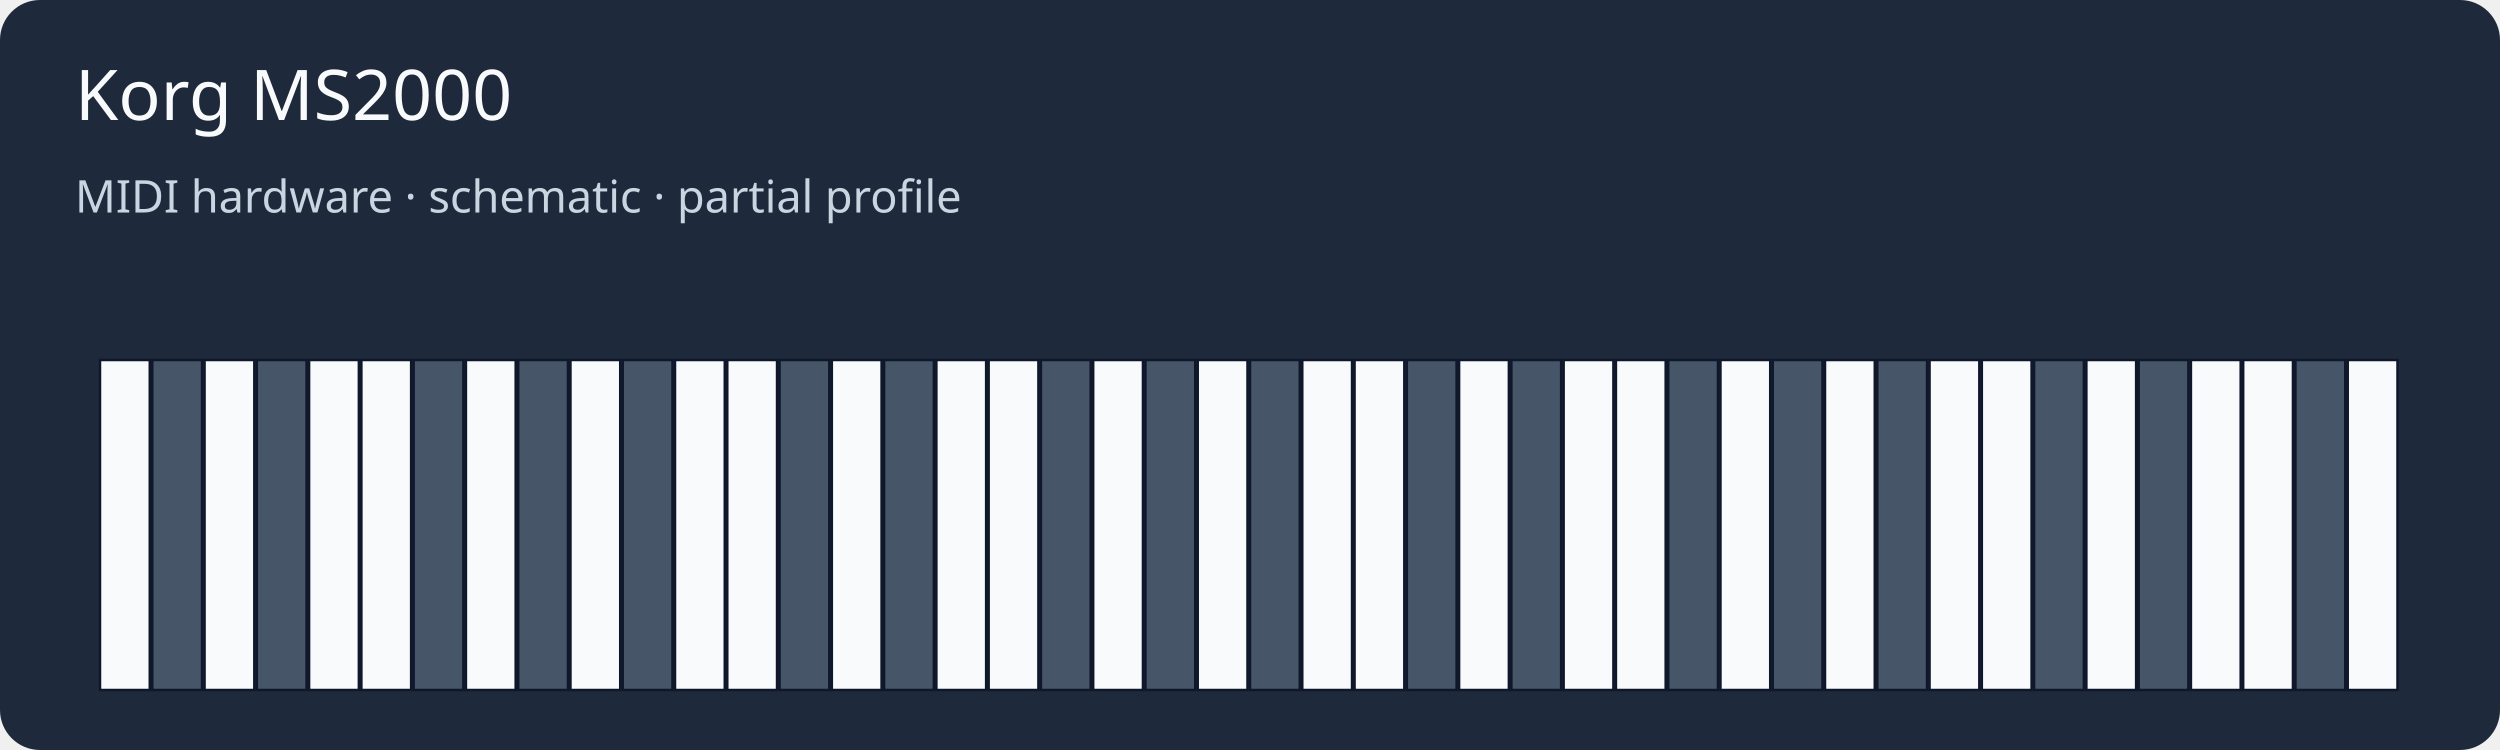
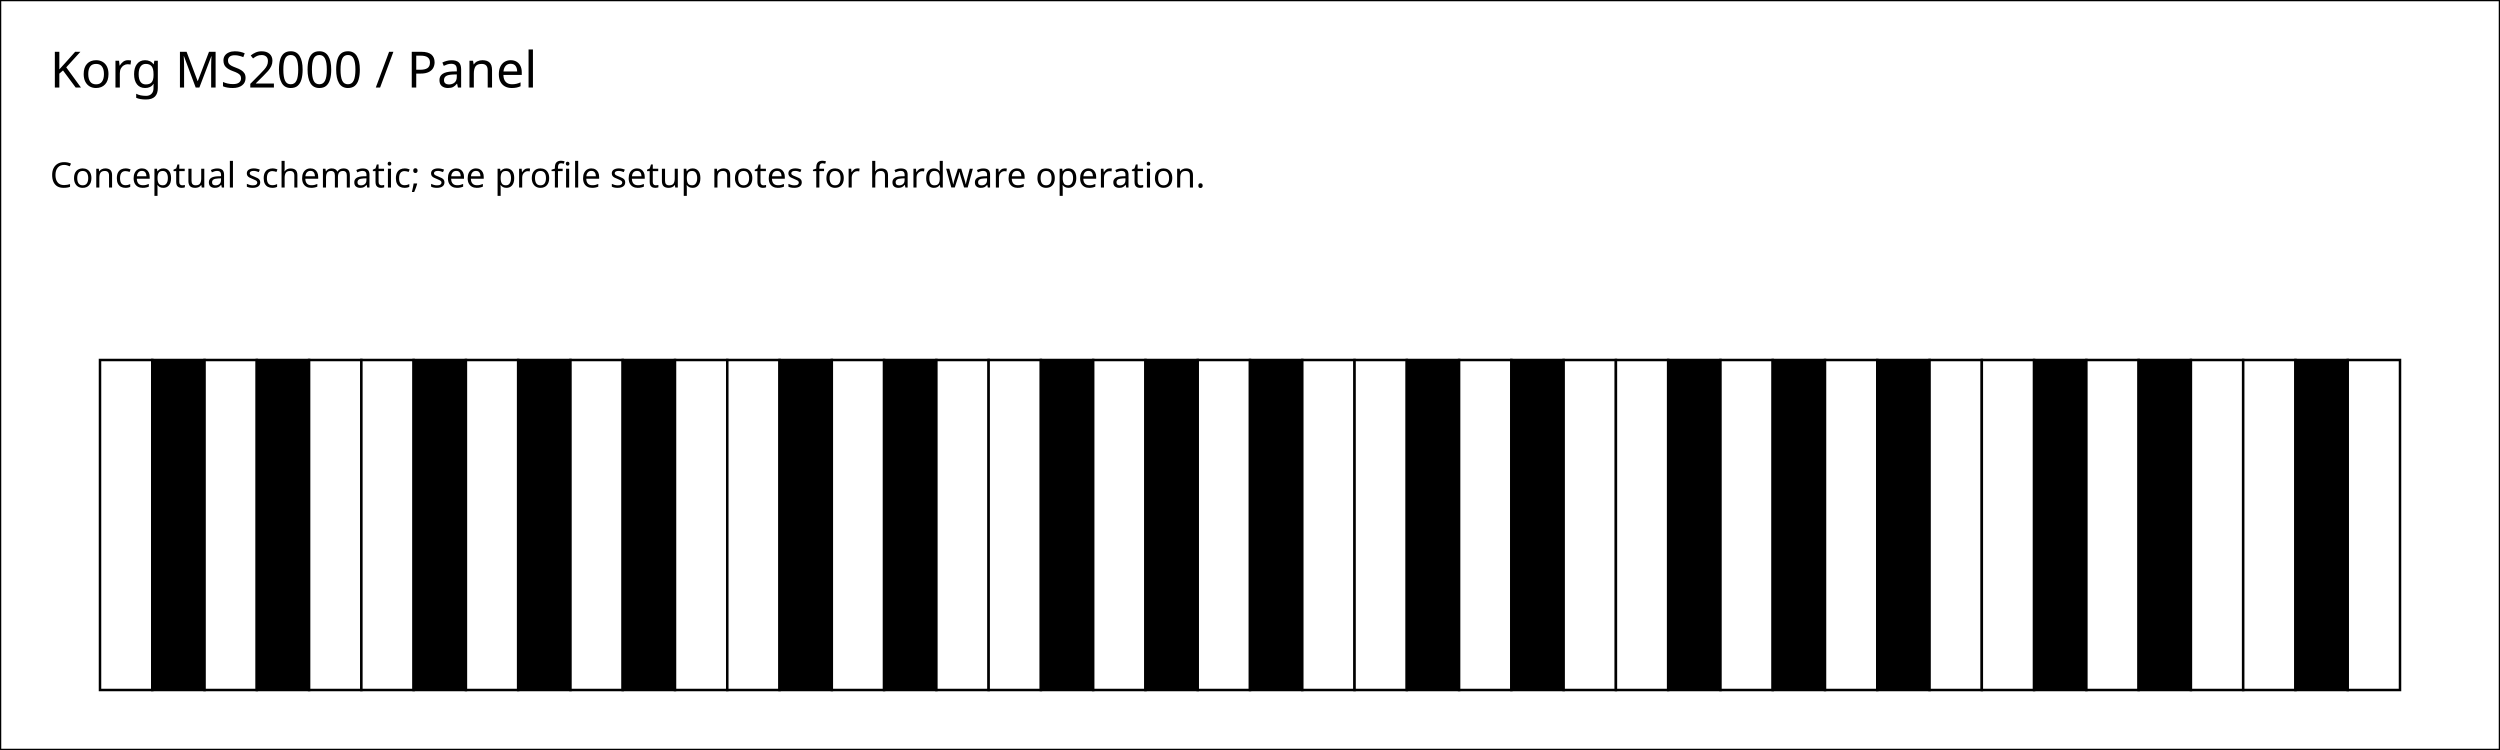
- <svg xmlns="http://www.w3.org/2000/svg" viewBox="0 0 1000 300" role="img" aria-labelledby="title">
-   <rect width="1000" height="300" rx="16" fill="#1e293b" />
-   <text x="30" y="48" fill="#f8fafc" font-family="sans-serif" font-size="28">Korg MS2000</text>
-   <text x="30" y="85" fill="#cbd5e1" font-family="sans-serif" font-size="18">MIDI hardware · schematic · partial profile</text>
-   <rect x="40" y="144" width="19.909" height="132" fill="#f8fafc" stroke="#0f172a" />
-   <rect x="60.909" y="144" width="19.909" height="132" fill="#475569" stroke="#0f172a" />
-   <rect x="81.818" y="144" width="19.909" height="132" fill="#f8fafc" stroke="#0f172a" />
-   <rect x="102.727" y="144" width="19.909" height="132" fill="#475569" stroke="#0f172a" />
-   <rect x="123.636" y="144" width="19.909" height="132" fill="#f8fafc" stroke="#0f172a" />
-   <rect x="144.545" y="144" width="19.909" height="132" fill="#f8fafc" stroke="#0f172a" />
-   <rect x="165.455" y="144" width="19.909" height="132" fill="#475569" stroke="#0f172a" />
-   <rect x="186.364" y="144" width="19.909" height="132" fill="#f8fafc" stroke="#0f172a" />
-   <rect x="207.273" y="144" width="19.909" height="132" fill="#475569" stroke="#0f172a" />
-   <rect x="228.182" y="144" width="19.909" height="132" fill="#f8fafc" stroke="#0f172a" />
-   <rect x="249.091" y="144" width="19.909" height="132" fill="#475569" stroke="#0f172a" />
-   <rect x="270" y="144" width="19.909" height="132" fill="#f8fafc" stroke="#0f172a" />
-   <rect x="290.909" y="144" width="19.909" height="132" fill="#f8fafc" stroke="#0f172a" />
-   <rect x="311.818" y="144" width="19.909" height="132" fill="#475569" stroke="#0f172a" />
-   <rect x="332.727" y="144" width="19.909" height="132" fill="#f8fafc" stroke="#0f172a" />
-   <rect x="353.636" y="144" width="19.909" height="132" fill="#475569" stroke="#0f172a" />
-   <rect x="374.545" y="144" width="19.909" height="132" fill="#f8fafc" stroke="#0f172a" />
-   <rect x="395.455" y="144" width="19.909" height="132" fill="#f8fafc" stroke="#0f172a" />
-   <rect x="416.364" y="144" width="19.909" height="132" fill="#475569" stroke="#0f172a" />
-   <rect x="437.273" y="144" width="19.909" height="132" fill="#f8fafc" stroke="#0f172a" />
-   <rect x="458.182" y="144" width="19.909" height="132" fill="#475569" stroke="#0f172a" />
-   <rect x="479.091" y="144" width="19.909" height="132" fill="#f8fafc" stroke="#0f172a" />
-   <rect x="500" y="144" width="19.909" height="132" fill="#475569" stroke="#0f172a" />
-   <rect x="520.909" y="144" width="19.909" height="132" fill="#f8fafc" stroke="#0f172a" />
-   <rect x="541.818" y="144" width="19.909" height="132" fill="#f8fafc" stroke="#0f172a" />
-   <rect x="562.727" y="144" width="19.909" height="132" fill="#475569" stroke="#0f172a" />
-   <rect x="583.636" y="144" width="19.909" height="132" fill="#f8fafc" stroke="#0f172a" />
-   <rect x="604.545" y="144" width="19.909" height="132" fill="#475569" stroke="#0f172a" />
-   <rect x="625.455" y="144" width="19.909" height="132" fill="#f8fafc" stroke="#0f172a" />
-   <rect x="646.364" y="144" width="19.909" height="132" fill="#f8fafc" stroke="#0f172a" />
-   <rect x="667.273" y="144" width="19.909" height="132" fill="#475569" stroke="#0f172a" />
-   <rect x="688.182" y="144" width="19.909" height="132" fill="#f8fafc" stroke="#0f172a" />
-   <rect x="709.091" y="144" width="19.909" height="132" fill="#475569" stroke="#0f172a" />
-   <rect x="730" y="144" width="19.909" height="132" fill="#f8fafc" stroke="#0f172a" />
-   <rect x="750.909" y="144" width="19.909" height="132" fill="#475569" stroke="#0f172a" />
-   <rect x="771.818" y="144" width="19.909" height="132" fill="#f8fafc" stroke="#0f172a" />
-   <rect x="792.727" y="144" width="19.909" height="132" fill="#f8fafc" stroke="#0f172a" />
-   <rect x="813.636" y="144" width="19.909" height="132" fill="#475569" stroke="#0f172a" />
-   <rect x="834.545" y="144" width="19.909" height="132" fill="#f8fafc" stroke="#0f172a" />
-   <rect x="855.455" y="144" width="19.909" height="132" fill="#475569" stroke="#0f172a" />
-   <rect x="876.364" y="144" width="19.909" height="132" fill="#f8fafc" stroke="#0f172a" />
-   <rect x="897.273" y="144" width="19.909" height="132" fill="#f8fafc" stroke="#0f172a" />
-   <rect x="918.182" y="144" width="19.909" height="132" fill="#475569" stroke="#0f172a" />
-   <rect x="939.091" y="144" width="19.909" height="132" fill="#f8fafc" stroke="#0f172a" />
+ <svg xmlns="http://www.w3.org/2000/svg" viewBox="0 0 1000 300" role="img" aria-labelledby="title description">
+   <rect width="1000" height="300" fill="#fff" stroke="#000" />
+   <text x="20" y="35" font-family="sans-serif" font-size="20" fill="#000">Korg MS2000 / Panel</text>
+   <text x="20" y="75" font-family="sans-serif" font-size="14" fill="#000">Conceptual schematic; see profile setup notes for hardware operation.</text>
+   <rect id="key-0" x="40" y="144" width="20.909" height="132" fill="#fff" stroke="#000" />
+   <rect id="key-1" x="60.909" y="144" width="20.909" height="132" fill="#000" stroke="#000" />
+   <rect id="key-2" x="81.818" y="144" width="20.909" height="132" fill="#fff" stroke="#000" />
+   <rect id="key-3" x="102.727" y="144" width="20.909" height="132" fill="#000" stroke="#000" />
+   <rect id="key-4" x="123.636" y="144" width="20.909" height="132" fill="#fff" stroke="#000" />
+   <rect id="key-5" x="144.545" y="144" width="20.909" height="132" fill="#fff" stroke="#000" />
+   <rect id="key-6" x="165.455" y="144" width="20.909" height="132" fill="#000" stroke="#000" />
+   <rect id="key-7" x="186.364" y="144" width="20.909" height="132" fill="#fff" stroke="#000" />
+   <rect id="key-8" x="207.273" y="144" width="20.909" height="132" fill="#000" stroke="#000" />
+   <rect id="key-9" x="228.182" y="144" width="20.909" height="132" fill="#fff" stroke="#000" />
+   <rect id="key-10" x="249.091" y="144" width="20.909" height="132" fill="#000" stroke="#000" />
+   <rect id="key-11" x="270" y="144" width="20.909" height="132" fill="#fff" stroke="#000" />
+   <rect id="key-12" x="290.909" y="144" width="20.909" height="132" fill="#fff" stroke="#000" />
+   <rect id="key-13" x="311.818" y="144" width="20.909" height="132" fill="#000" stroke="#000" />
+   <rect id="key-14" x="332.727" y="144" width="20.909" height="132" fill="#fff" stroke="#000" />
+   <rect id="key-15" x="353.636" y="144" width="20.909" height="132" fill="#000" stroke="#000" />
+   <rect id="key-16" x="374.545" y="144" width="20.909" height="132" fill="#fff" stroke="#000" />
+   <rect id="key-17" x="395.455" y="144" width="20.909" height="132" fill="#fff" stroke="#000" />
+   <rect id="key-18" x="416.364" y="144" width="20.909" height="132" fill="#000" stroke="#000" />
+   <rect id="key-19" x="437.273" y="144" width="20.909" height="132" fill="#fff" stroke="#000" />
+   <rect id="key-20" x="458.182" y="144" width="20.909" height="132" fill="#000" stroke="#000" />
+   <rect id="key-21" x="479.091" y="144" width="20.909" height="132" fill="#fff" stroke="#000" />
+   <rect id="key-22" x="500" y="144" width="20.909" height="132" fill="#000" stroke="#000" />
+   <rect id="key-23" x="520.909" y="144" width="20.909" height="132" fill="#fff" stroke="#000" />
+   <rect id="key-24" x="541.818" y="144" width="20.909" height="132" fill="#fff" stroke="#000" />
+   <rect id="key-25" x="562.727" y="144" width="20.909" height="132" fill="#000" stroke="#000" />
+   <rect id="key-26" x="583.636" y="144" width="20.909" height="132" fill="#fff" stroke="#000" />
+   <rect id="key-27" x="604.545" y="144" width="20.909" height="132" fill="#000" stroke="#000" />
+   <rect id="key-28" x="625.455" y="144" width="20.909" height="132" fill="#fff" stroke="#000" />
+   <rect id="key-29" x="646.364" y="144" width="20.909" height="132" fill="#fff" stroke="#000" />
+   <rect id="key-30" x="667.273" y="144" width="20.909" height="132" fill="#000" stroke="#000" />
+   <rect id="key-31" x="688.182" y="144" width="20.909" height="132" fill="#fff" stroke="#000" />
+   <rect id="key-32" x="709.091" y="144" width="20.909" height="132" fill="#000" stroke="#000" />
+   <rect id="key-33" x="730" y="144" width="20.909" height="132" fill="#fff" stroke="#000" />
+   <rect id="key-34" x="750.909" y="144" width="20.909" height="132" fill="#000" stroke="#000" />
+   <rect id="key-35" x="771.818" y="144" width="20.909" height="132" fill="#fff" stroke="#000" />
+   <rect id="key-36" x="792.727" y="144" width="20.909" height="132" fill="#fff" stroke="#000" />
+   <rect id="key-37" x="813.636" y="144" width="20.909" height="132" fill="#000" stroke="#000" />
+   <rect id="key-38" x="834.545" y="144" width="20.909" height="132" fill="#fff" stroke="#000" />
+   <rect id="key-39" x="855.455" y="144" width="20.909" height="132" fill="#000" stroke="#000" />
+   <rect id="key-40" x="876.364" y="144" width="20.909" height="132" fill="#fff" stroke="#000" />
+   <rect id="key-41" x="897.273" y="144" width="20.909" height="132" fill="#fff" stroke="#000" />
+   <rect id="key-42" x="918.182" y="144" width="20.909" height="132" fill="#000" stroke="#000" />
+   <rect id="key-43" x="939.091" y="144" width="20.909" height="132" fill="#fff" stroke="#000" />
</svg>
